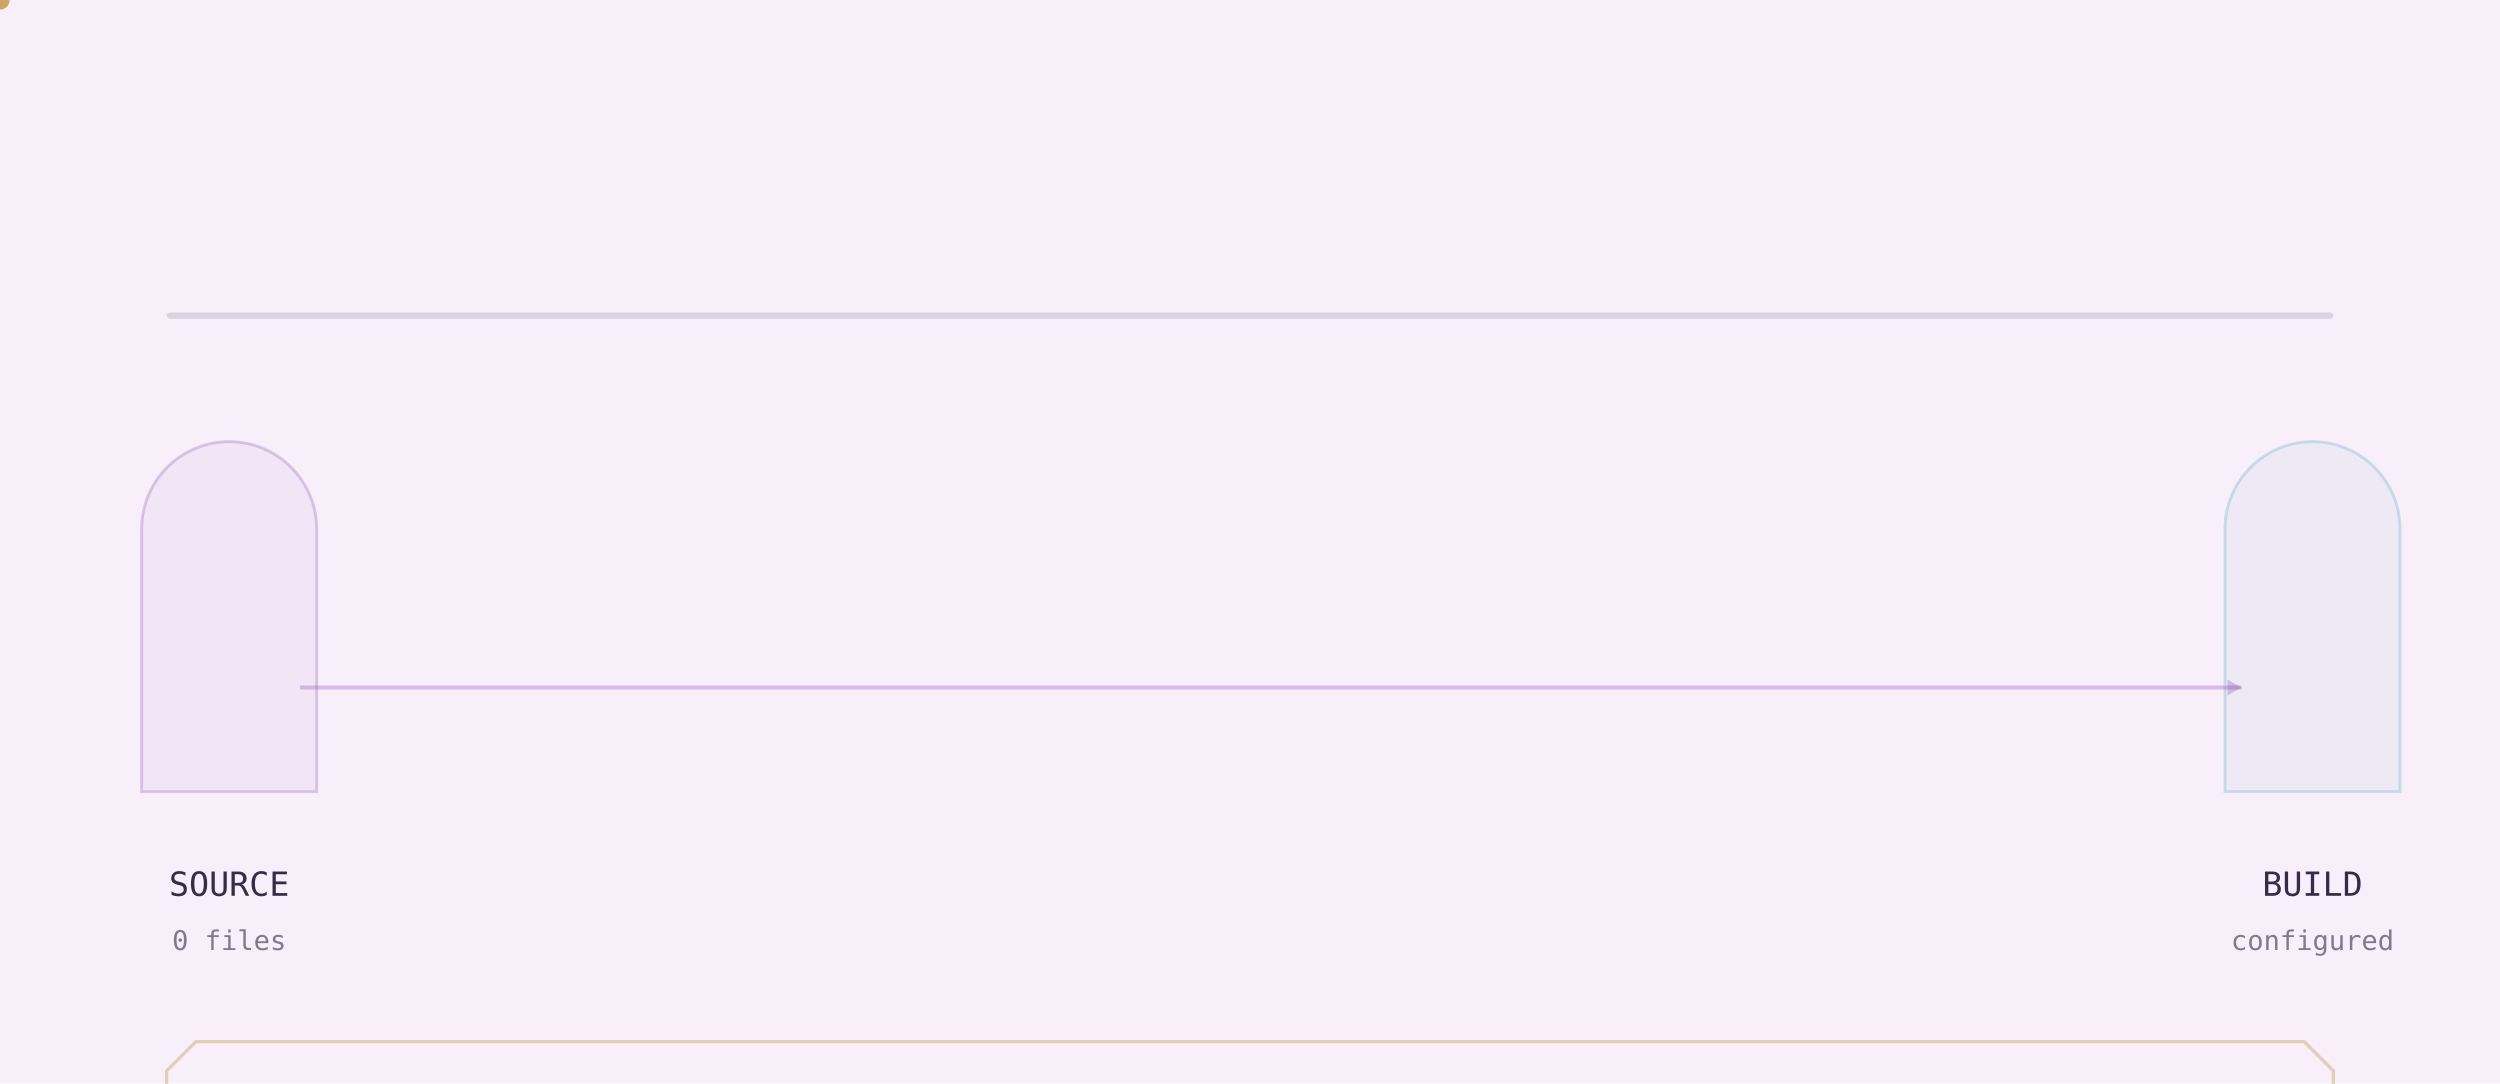
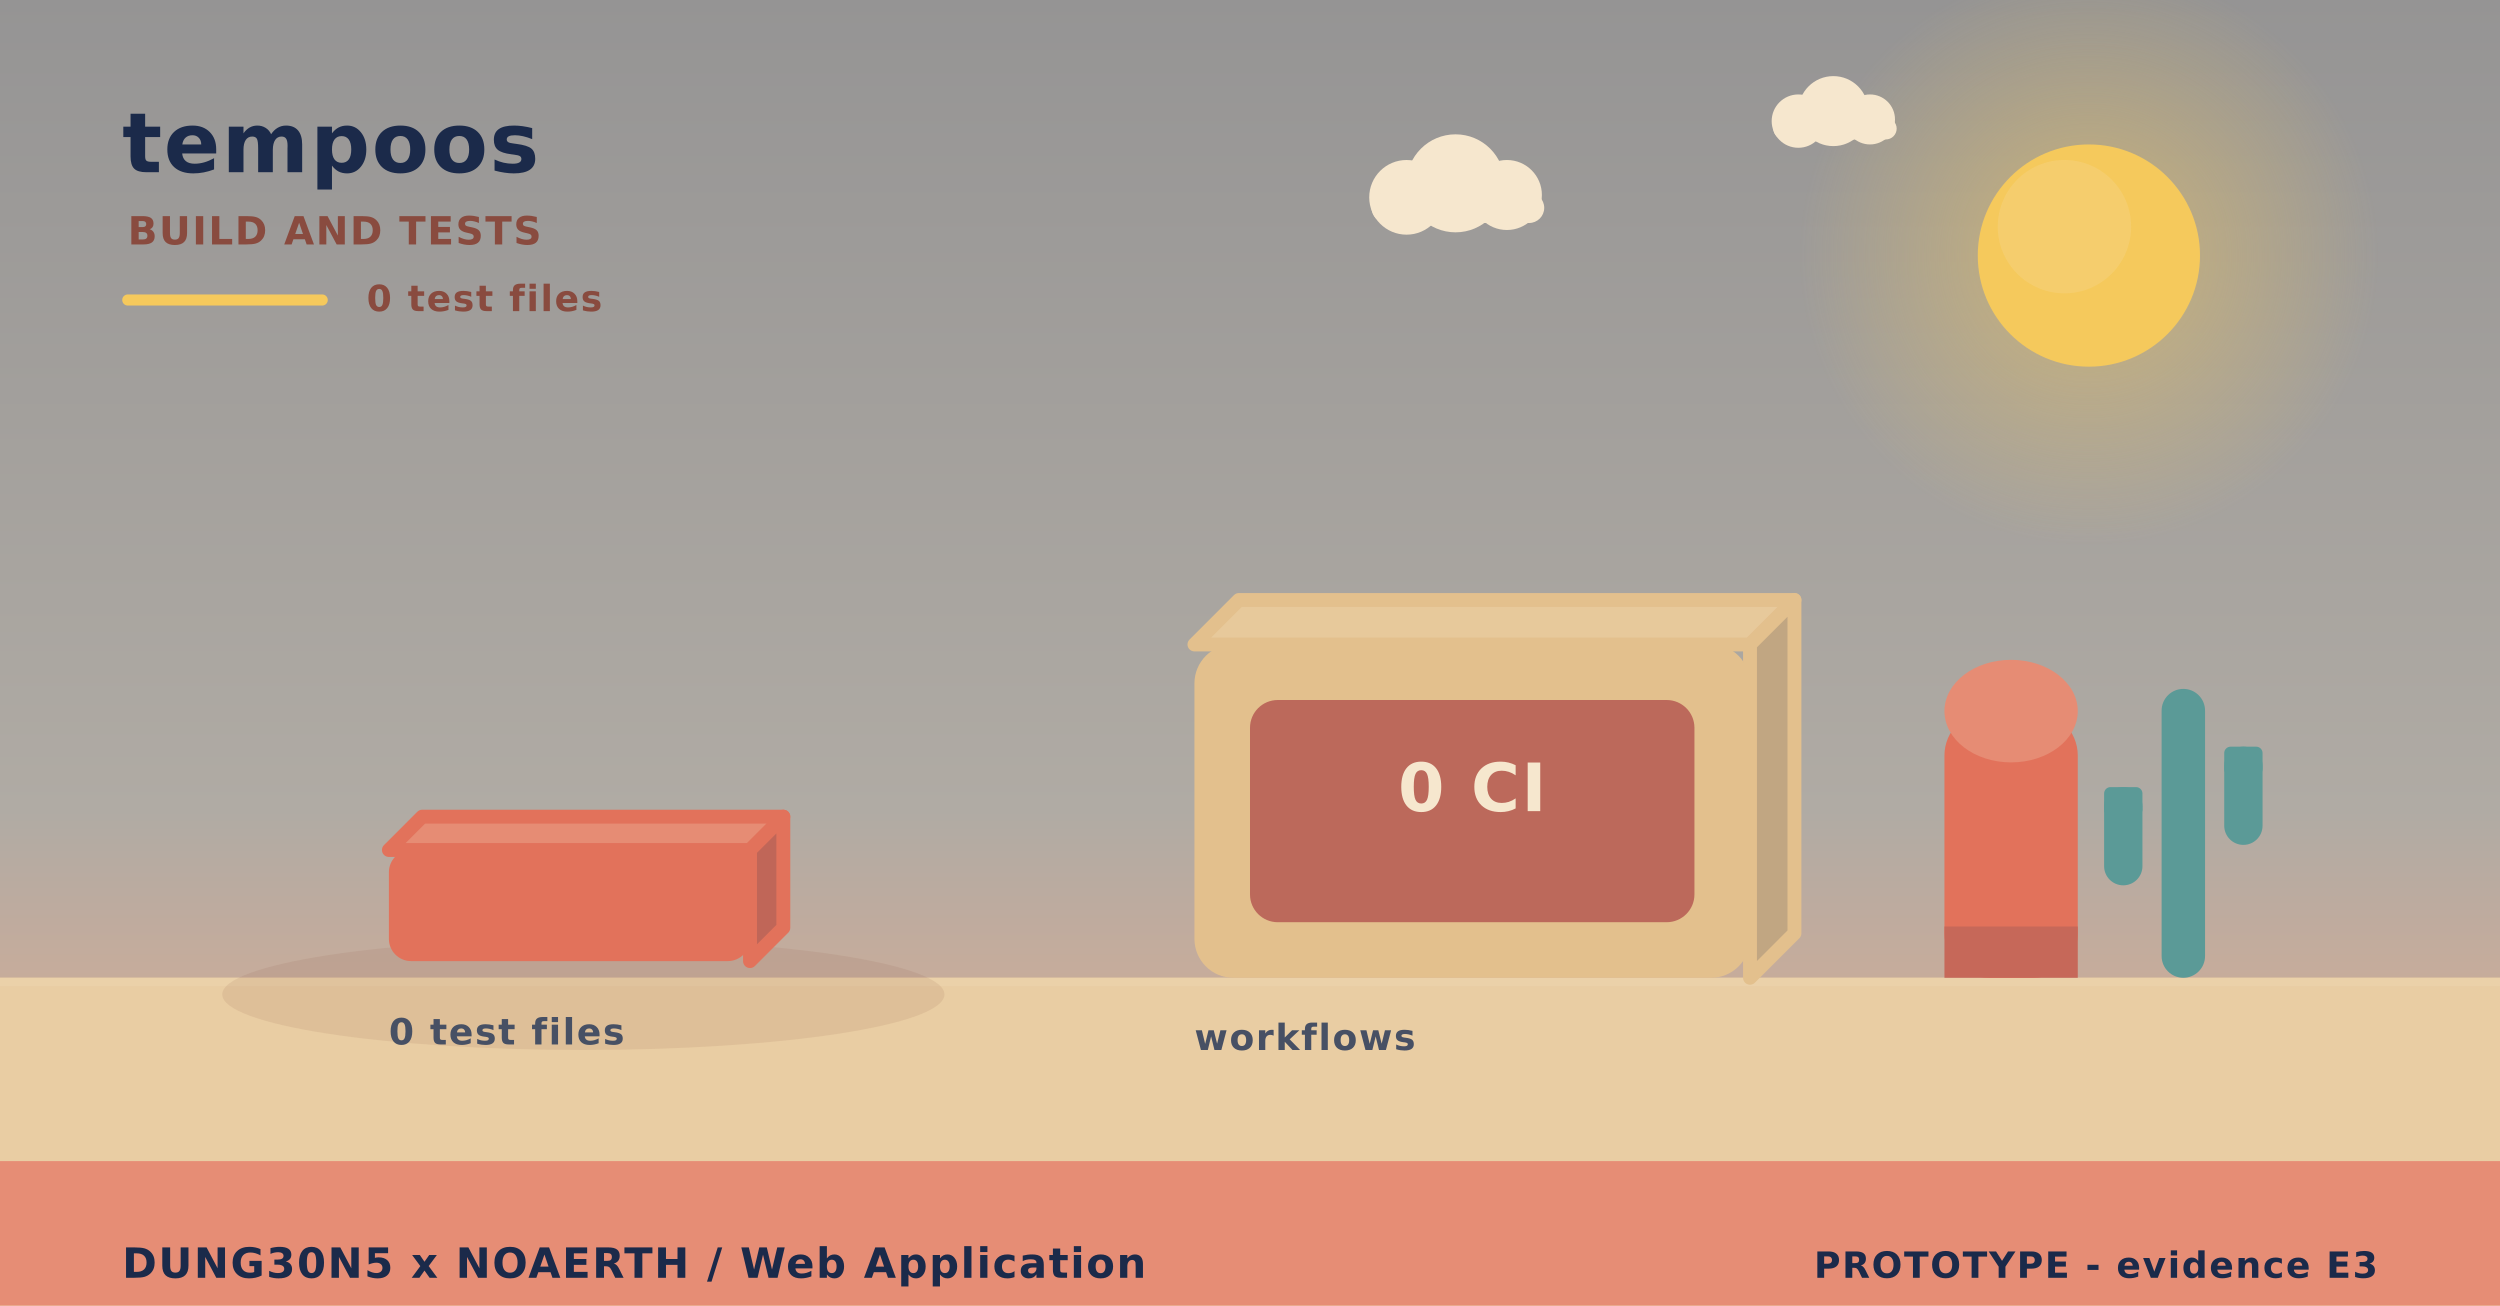
- <svg xmlns="http://www.w3.org/2000/svg" viewBox="0 0 1200 520" width="1200" height="520" role="img" aria-label="tempoos build evidence">
-   <rect width="1200" height="520" fill="#f8effb" />
-   <defs>
-     <linearGradient id="gb" x1="0" y1="0" x2="1" y2="1">
-       <stop offset="0%" stop-color="#7a3dac" />
-       <stop offset="100%" stop-color="#389eb2" />
-     </linearGradient>
-   </defs>
-   <rect x="80.00" y="150.00" width="1040.00" height="3.00" rx="2.00" fill="rgba(37,22,52,0.140)" opacity="1.00" />
-   <path d="M68.00,380.00 L68.00,254.00 A42.00,42.00 0 0 1 152.00,254.00 L152.00,380.00 Z" fill="rgba(122,61,172,0.100)" opacity="0.55" stroke="rgba(122,61,172,0.450)" stroke-width="1.4" />
-   <polygon points="-192.26,189.00 -136.83,221.00 -136.83,157.00 -192.26,125.00" fill="#735c30" opacity="0.95" />
-   <polygon points="-247.68,221.00 -192.26,253.00 -192.26,189.00 -247.68,157.00" fill="#2c7b8b" opacity="0.95" />
-   <polygon points="-192.26,125.00 -136.83,157.00 -192.26,189.00 -247.68,157.00" fill="#7a3dac" opacity="0.95" />
-   <text x="110" y="430" font-family="ui-monospace,Menlo,monospace" font-size="16" fill="rgba(37,22,52,0.900)" text-anchor="middle">SOURCE</text>
-   <text x="110" y="456" font-family="ui-monospace,Menlo,monospace" font-size="13" fill="rgba(37,22,52,0.550)" text-anchor="middle">0 files</text>
-   <path d="M1068.00,380.00 L1068.00,254.00 A42.00,42.00 0 0 1 1152.00,254.00 L1152.00,380.00 Z" fill="rgba(56,158,178,0.100)" opacity="0.55" stroke="rgba(56,158,178,0.450)" stroke-width="1.4" />
-   <polygon points="673.77,689.00 729.19,721.00 729.19,657.00 673.77,625.00" fill="#735c30" opacity="0.95" />
-   <polygon points="618.34,721.00 673.77,753.00 673.77,689.00 618.34,657.00" fill="#2c7b8b" opacity="0.95" />
-   <polygon points="673.77,625.00 729.19,657.00 673.77,689.00 618.34,657.00" fill="#389eb2" opacity="0.95" />
-   <text x="1110" y="430" font-family="ui-monospace,Menlo,monospace" font-size="16" fill="rgba(37,22,52,0.900)" text-anchor="middle">BUILD</text>
-   <text x="1110" y="456" font-family="ui-monospace,Menlo,monospace" font-size="13" fill="rgba(37,22,52,0.550)" text-anchor="middle">configured</text>
-   <line x1="144.00" y1="330.00" x2="1076.00" y2="330.00" stroke="rgba(122,61,172,0.500)" stroke-width="2.00" opacity="0.55" />
-   <polygon points="1076.00,330.00 1069.20,326.20 1069.20,333.80" fill="rgba(122,61,172,0.500)" opacity="0.55" />
-   <g opacity="0.9">
-     <circle cx="0.00" cy="0.00" r="4.60" fill="#c79e52" opacity="1.00" />
-     <animateTransform attributeName="transform" type="translate" values="144.00,330.00 1076.00,330.00" dur="4.1s" begin="0.0s" repeatCount="indefinite" />
-     <animateTransform attributeName="transform" type="translate" values="1076.00,330.00 144.00,330.00" dur="4.1s" begin="2.05s" repeatCount="indefinite" />
+ <svg xmlns="http://www.w3.org/2000/svg" width="900" height="470" viewBox="0 0 900 470" role="img" aria-label="tempoos - how it is verified">
+   <linearGradient id="skyb" x1="0" y1="0" x2="0" y2="1">
+     <stop offset="0" stop-color="#959494" />
+     <stop offset="0.62" stop-color="#b0aba4" />
+     <stop offset="1" stop-color="#f3ad8a" />
+   </linearGradient>
+   <rect width="900" height="470" fill="url(#skyb)" />
+   <radialGradient id="sunb">
+     <stop offset="0.35" stop-color="#f5c95c" stop-opacity="0.34" />
+     <stop offset="1" stop-color="#f5c95c" stop-opacity="0" />
+   </radialGradient>
+   <circle cx="752" cy="92" r="104" fill="url(#sunb)" />
+   <circle cx="752" cy="92" r="40" fill="#f5c95c" />
+   <circle cx="743.2" cy="81.6" r="24" fill="#f5d27e" opacity="0.5" />
+   <g>
+     <circle cx="524" cy="66" r="17.64" fill="#f6e7ce" />
+     <circle cx="506.36" cy="71.04" r="13.44" fill="#f6e7ce" />
+     <circle cx="542.48" cy="70.2" r="12.6" fill="#f6e7ce" />
+     <rect x="493.76" y="69.36" width="62.16" height="10.92" rx="5.46" fill="#f6e7ce" />
+     <animateTransform attributeName="transform" type="translate" values="0 0;24 0;0 0" dur="36s" begin="0s" repeatCount="indefinite" />
  </g>
-   <path d="M94.00,500.00 H1106.00 L1120.00,514.00 V546.00 L1106.00,560.00 H94.00 L80.00,546.00 V514.00 Z" fill="none" stroke="rgba(199,158,82,0.500)" stroke-width="1.60" opacity="0.80" />
-   <text x="600" y="536" font-family="ui-monospace,Menlo,monospace" font-size="16" fill="rgba(199,158,82,0.950)" text-anchor="middle">no test suite present in this repository — shown as measured, not implied</text>
+   <g>
+     <circle cx="660" cy="40" r="12.6" fill="#f6e7ce" />
+     <circle cx="647.4" cy="43.6" r="9.6" fill="#f6e7ce" />
+     <circle cx="673.2" cy="43" r="9" fill="#f6e7ce" />
+     <rect x="638.4" y="42.4" width="44.4" height="7.8" rx="3.9" fill="#f6e7ce" />
+     <animateTransform attributeName="transform" type="translate" values="0 0;-18 0;0 0" dur="46s" begin="3s" repeatCount="indefinite" />
+   </g>
+   <rect x="0" y="352" width="900" height="118" fill="#e9cda3" />
+   <rect x="0" y="352" width="900" height="3" fill="#ebd1a9" />
+   <text x="44" y="62" font-family="Verdana,DejaVu Sans,sans-serif" font-size="30" font-weight="700" letter-spacing="0.6" fill="#1b2a4a" text-anchor="start">tempoos</text>
+   <text x="46" y="88" font-family="Verdana,DejaVu Sans,sans-serif" font-size="14" font-weight="700" letter-spacing="0.6" fill="#894b3f" text-anchor="start">BUILD AND TESTS</text>
+   <rect x="44" y="106" width="74" height="4" rx="2" fill="#f5c95c" />
+   <text x="132" y="112" font-family="Verdana,DejaVu Sans,sans-serif" font-size="13" font-weight="700" letter-spacing="0.6" fill="#894b3f" text-anchor="start">0 test files</text>
+   <ellipse cx="210" cy="358" rx="130" ry="20" fill="rgba(138,90,68,0.11)" />
+   <g>
+     <path d="M140,306 L270,306 L282,294 L152,294 Z" fill="#e68c74" stroke="#e2725b" stroke-width="5" stroke-linejoin="round" />
+     <path d="M270,306 L282,294 L282,334 L270,346 Z" fill="#c06658" stroke="#e2725b" stroke-width="5" stroke-linejoin="round" />
+     <rect x="140" y="306" width="130" height="40" rx="8" fill="#e2725b" />
+     <animateTransform attributeName="transform" type="translate" values="0 10;0 0" dur="0.8s" begin="0.5s" fill="freeze" />
+   </g>
+   <text x="140" y="376" font-family="Verdana,DejaVu Sans,sans-serif" font-size="13" font-weight="700" letter-spacing="0.6" fill="#475064" text-anchor="start">0 test files</text>
+   <path d="M430,232 L630,232 L646,216 L446,216 Z" fill="#e7c99b" stroke="#e3c08d" stroke-width="5" stroke-linejoin="round" />
+   <path d="M630,232 L646,216 L646,336 L630,352 Z" fill="#c1a682" stroke="#e3c08d" stroke-width="5" stroke-linejoin="round" />
+   <rect x="430" y="232" width="200" height="120" rx="14" fill="#e3c08d" />
+   <rect x="450" y="252" width="160" height="80" rx="10" fill="#ba6458" opacity="0.94" />
+   <text x="530" y="292" font-family="Verdana,DejaVu Sans,sans-serif" font-size="24" font-weight="700" letter-spacing="0.6" fill="#f6e7ce" text-anchor="middle">0 CI</text>
+   <text x="430" y="378" font-family="Verdana,DejaVu Sans,sans-serif" font-size="13" font-weight="700" letter-spacing="0.6" fill="#475064" text-anchor="start">workflows</text>
+   <rect x="700" y="256" width="48" height="96" rx="16" fill="#e2725b" />
+   <ellipse cx="724" cy="256" rx="24" ry="18.46" fill="#e68c74" />
+   <rect x="700" y="333.54" width="48" height="18.46" fill="#c66859" />
+   <rect x="778.18" y="248" width="15.64" height="104" rx="7.82" fill="#5b9a97" />
+   <rect x="757.48" y="283.36" width="13.8" height="35.36" rx="6.9" fill="#5b9a97" />
+   <rect x="757.48" y="283.36" width="13.8" height="10.4" rx="2.3" fill="#5b9a97" />
+   <rect x="800.72" y="268.8" width="13.8" height="35.36" rx="6.9" fill="#5b9a97" />
+   <rect x="800.72" y="268.8" width="13.8" height="10.4" rx="2.3" fill="#5b9a97" />
+   <rect x="0" y="418" width="900" height="52" rx="0" fill="#e68972" opacity="0.94" />
+   <text x="44" y="460" font-family="Verdana,DejaVu Sans,sans-serif" font-size="15" font-weight="700" letter-spacing="0.6" fill="#1b2a4a" text-anchor="start">DUNG30N5 x NOAERTH  /  Web Application</text>
+   <text x="856" y="460" font-family="Verdana,DejaVu Sans,sans-serif" font-size="13" font-weight="700" letter-spacing="0.6" fill="#1b2a4a" text-anchor="end">PROTOTYPE  -  evidence E3</text>
</svg>
